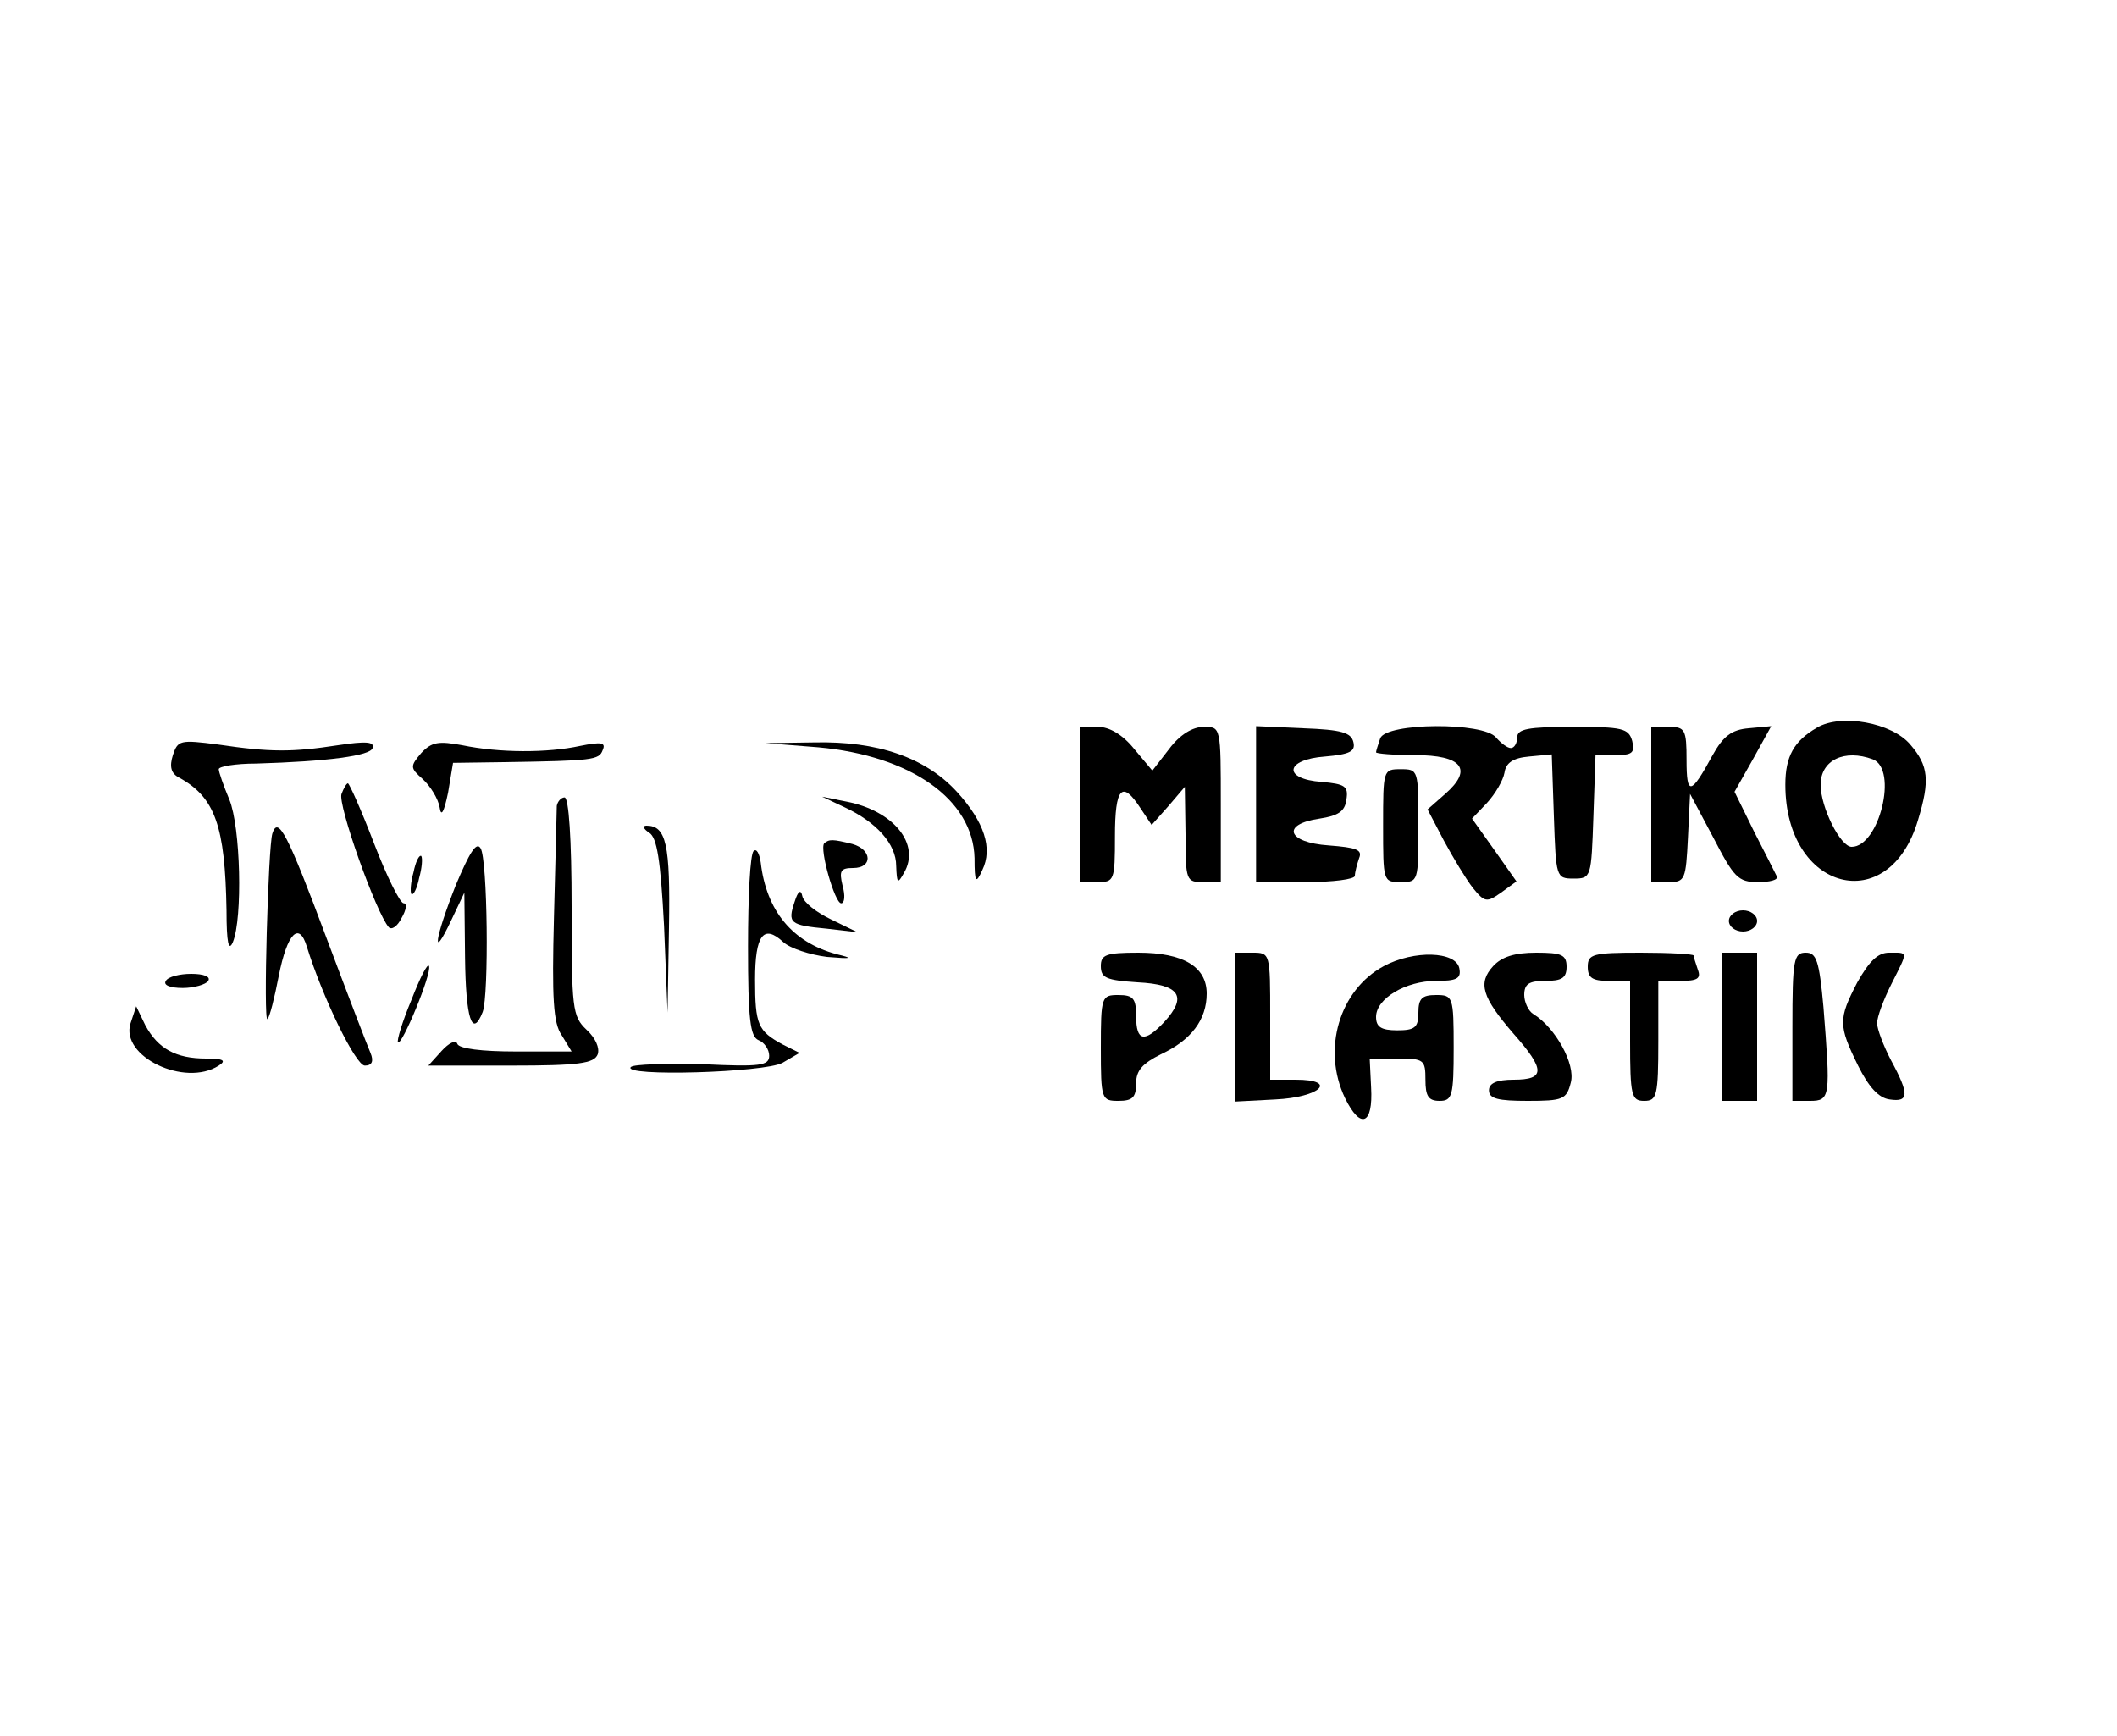
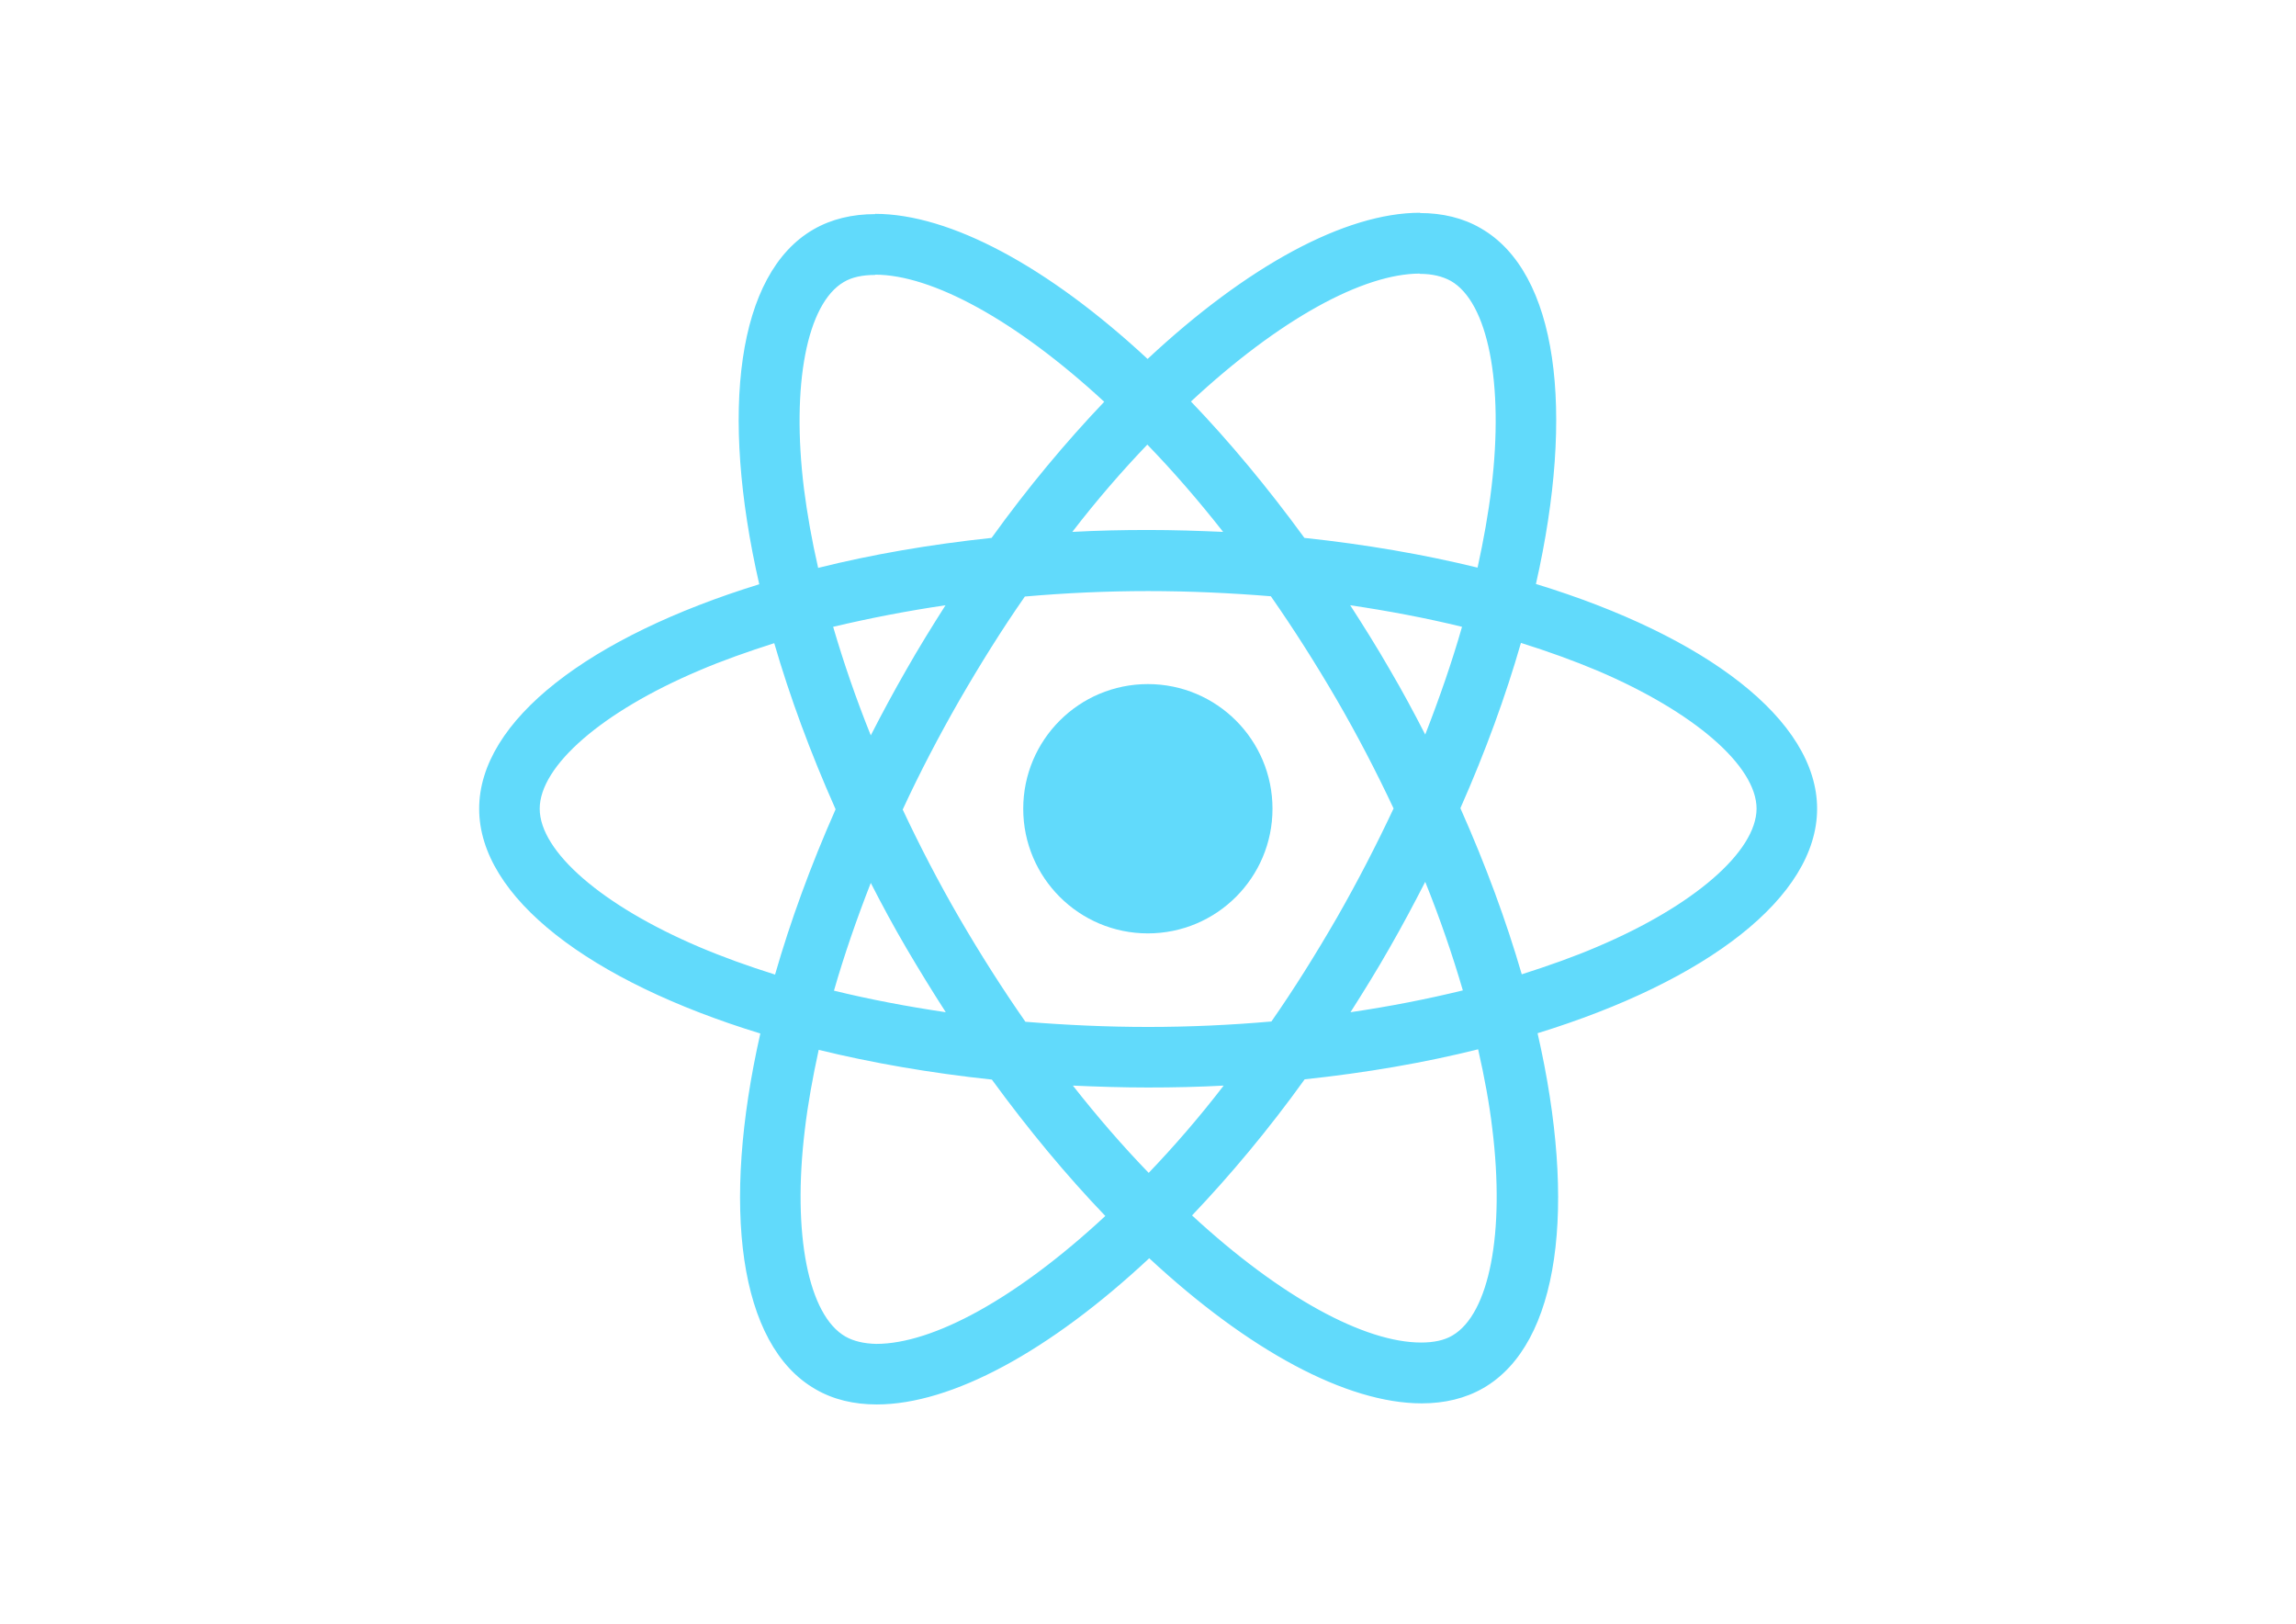
- <svg xmlns="http://www.w3.org/2000/svg" version="1.0" width="300pt" height="246pt" viewBox="0 0 300 246" preserveAspectRatio="xMidYMid meet">
-   <g transform="translate(0,246) scale(0.1,-0.1)" fill="#000000" stroke="none">
-     <path d="M2575 1429 c-33 -19 -45 -41 -45 -81 0 -151 147 -189 188 -50 17 56 15 77 -11 107 -26 31 -98 44 -132 24z m79 -45 c36 -14 9 -124 -30 -124 -16 0 -44 56 -44 88 0 35 34 51 74 36z" />
-     <path d="M1530 1320 l0 -110 25 0 c24 0 25 2 25 65 0 69 10 80 36 40 l16 -24 24 27 23 27 1 -67 c0 -66 1 -68 25 -68 l25 0 0 110 c0 110 0 110 -24 110 -16 0 -34 -11 -49 -31 l-24 -31 -26 31 c-16 20 -35 31 -51 31 l-26 0 0 -110z" />
-     <path d="M1780 1320 l0 -110 70 0 c39 0 70 4 70 9 0 5 3 16 6 25 5 12 -4 15 -43 18 -59 4 -68 30 -13 38 26 4 36 10 38 27 3 19 -2 22 -35 25 -56 4 -52 32 5 36 34 3 43 7 40 20 -3 14 -17 18 -71 20 l-67 3 0 -111z" />
-     <path d="M1956 1414 c-3 -9 -6 -18 -6 -20 0 -2 25 -4 55 -4 67 0 83 -20 43 -55 l-25 -22 23 -44 c13 -24 31 -54 41 -67 17 -21 20 -21 40 -7 l22 16 -31 44 -32 45 21 22 c12 13 23 32 25 43 2 14 12 21 35 23 l32 3 3 -88 c3 -86 3 -88 28 -88 25 0 25 2 28 88 l3 87 28 0 c24 0 28 3 24 20 -5 18 -14 20 -84 20 -64 0 -79 -3 -79 -15 0 -8 -4 -15 -9 -15 -5 0 -14 7 -21 15 -18 22 -155 21 -164 -1z" />
-     <path d="M2340 1320 l0 -110 25 0 c23 0 24 4 27 63 l3 62 33 -62 c29 -56 35 -63 63 -63 17 0 29 3 27 8 -2 4 -16 32 -32 63 l-28 57 26 46 26 47 -32 -3 c-24 -2 -36 -11 -51 -38 -31 -57 -37 -58 -37 -7 0 43 -2 47 -25 47 l-25 0 0 -110z" />
-     <path d="M245 1390 c-5 -16 -3 -26 9 -32 51 -28 65 -69 67 -188 0 -46 3 -59 9 -45 14 34 11 163 -5 202 -8 19 -15 39 -15 43 0 4 24 8 53 8 101 3 162 11 165 22 3 9 -9 10 -49 4 -65 -10 -96 -10 -170 1 -54 7 -57 6 -64 -15z" />
-     <path d="M597 1393 c-16 -19 -16 -21 2 -37 11 -10 22 -28 24 -40 2 -14 6 -8 12 21 l7 42 72 1 c126 2 135 3 140 17 5 11 -2 12 -32 6 -46 -10 -114 -10 -167 1 -33 6 -43 5 -58 -11z" />
-     <path d="M1160 1401 c131 -12 219 -74 221 -157 0 -35 2 -37 11 -17 15 31 3 68 -36 111 -45 49 -113 72 -202 70 l-69 -1 75 -6z" />
-     <path d="M1960 1290 c0 -79 0 -80 25 -80 25 0 25 1 25 80 0 79 0 80 -25 80 -25 0 -25 -1 -25 -80z" />
-     <path d="M484 1335 c-6 -14 49 -169 67 -189 4 -4 12 1 18 13 7 12 8 21 3 21 -5 0 -24 38 -42 85 -18 47 -35 85 -37 85 -2 0 -6 -7 -9 -15z" />
-     <path d="M789 1318 c0 -7 -2 -78 -4 -158 -3 -115 -1 -150 11 -167 l14 -23 -79 0 c-48 0 -81 4 -83 11 -2 6 -12 1 -22 -10 l-19 -21 117 0 c96 0 118 3 123 16 3 9 -3 23 -16 35 -20 19 -21 30 -21 174 0 97 -4 155 -10 155 -5 0 -10 -6 -11 -12z" />
-     <path d="M1197 1316 c45 -21 73 -52 73 -83 1 -25 2 -26 11 -10 24 41 -15 88 -81 101 l-35 7 32 -15z" />
-     <path d="M386 1279 c-6 -18 -13 -269 -7 -263 3 2 10 30 16 61 12 61 29 78 40 41 22 -71 69 -168 82 -168 10 0 13 6 8 18 -4 9 -32 82 -62 162 -56 150 -69 174 -77 149z" />
-     <path d="M920 1280 c11 -7 16 -38 21 -132 l5 -123 2 121 c2 118 -4 144 -32 144 -6 0 -4 -5 4 -10z" />
-     <path d="M646 1206 c-30 -76 -35 -110 -7 -51 l19 40 1 -92 c1 -86 10 -115 25 -77 9 24 7 217 -3 232 -6 10 -16 -7 -35 -52z" />
-     <path d="M1168 1265 c-7 -8 15 -85 24 -85 5 0 6 11 2 25 -5 21 -3 25 15 25 28 0 27 26 -1 34 -28 7 -33 7 -40 1z" />
-     <path d="M1068 1254 c-5 -4 -8 -65 -8 -135 0 -103 3 -128 15 -133 8 -3 15 -13 15 -22 0 -14 -12 -16 -94 -12 -52 1 -98 0 -102 -4 -14 -14 190 -8 215 6 l24 14 -24 12 c-35 19 -39 28 -39 92 0 63 12 79 40 53 10 -9 38 -18 62 -21 36 -3 38 -2 13 4 -62 17 -99 61 -107 130 -2 13 -6 20 -10 16z" />
-     <path d="M586 1224 c-4 -14 -5 -28 -3 -31 3 -2 8 8 11 23 4 14 5 28 3 31 -3 2 -8 -8 -11 -23z" />
-     <path d="M1126 1182 c-10 -30 -7 -33 46 -38 l43 -5 -37 18 c-21 10 -39 24 -41 33 -2 10 -6 8 -11 -8z" />
-     <path d="M2450 1155 c0 -8 9 -15 20 -15 11 0 20 7 20 15 0 8 -9 15 -20 15 -11 0 -20 -7 -20 -15z" />
-     <path d="M1560 1091 c0 -17 8 -20 52 -23 60 -3 71 -20 38 -56 -28 -30 -40 -28 -40 8 0 25 -4 30 -25 30 -24 0 -25 -2 -25 -75 0 -73 1 -75 25 -75 20 0 25 5 25 25 0 18 9 28 35 41 43 20 65 49 65 86 0 38 -33 58 -97 58 -46 0 -53 -3 -53 -19z" />
-     <path d="M1750 1005 l0 -106 57 3 c64 3 90 28 29 28 l-36 0 0 90 c0 89 0 90 -25 90 l-25 0 0 -105z" />
-     <path d="M1961 1091 c-63 -34 -88 -118 -55 -187 22 -45 40 -38 37 15 l-2 41 40 0 c37 0 39 -2 39 -30 0 -23 4 -30 20 -30 18 0 20 7 20 75 0 73 -1 75 -25 75 -20 0 -25 -5 -25 -25 0 -21 -5 -25 -30 -25 -23 0 -30 5 -30 19 0 26 42 51 85 51 29 0 36 3 33 18 -5 24 -64 26 -107 3z" />
-     <path d="M2116 1091 c-22 -24 -16 -44 29 -96 45 -51 45 -65 0 -65 -24 0 -35 -5 -35 -15 0 -12 13 -15 55 -15 50 0 55 2 61 26 7 26 -22 78 -53 97 -7 4 -13 17 -13 27 0 16 7 20 30 20 23 0 30 4 30 20 0 17 -7 20 -43 20 -31 0 -49 -6 -61 -19z" />
-     <path d="M2250 1090 c0 -16 7 -20 30 -20 l30 0 0 -85 c0 -78 2 -85 20 -85 18 0 20 7 20 85 l0 85 31 0 c24 0 30 3 25 16 -3 9 -6 18 -6 20 0 2 -34 4 -75 4 -68 0 -75 -2 -75 -20z" />
-     <path d="M2440 1005 l0 -105 25 0 25 0 0 105 0 105 -25 0 -25 0 0 -105z" />
-     <path d="M2540 1005 l0 -105 25 0 c29 0 29 6 19 133 -6 66 -10 77 -25 77 -17 0 -19 -9 -19 -105z" />
-     <path d="M2632 1068 c-27 -52 -27 -61 1 -118 15 -30 29 -46 45 -48 27 -4 28 7 2 55 -11 21 -20 45 -20 53 0 9 9 33 20 55 24 48 25 45 -3 45 -16 0 -28 -12 -45 -42z" />
-     <path d="M583 1043 c-13 -31 -21 -58 -19 -60 5 -6 48 97 44 108 -2 5 -13 -17 -25 -48z" />
-     <path d="M235 1070 c-4 -6 6 -10 24 -10 16 0 33 5 36 10 4 6 -6 10 -24 10 -16 0 -33 -4 -36 -10z" />
-     <path d="M185 1010 c-15 -47 77 -91 125 -60 11 7 7 10 -18 10 -43 0 -68 14 -86 47 l-13 27 -8 -24z" />
+ <svg xmlns="http://www.w3.org/2000/svg" viewBox="0 0 841.9 595.3">
+   <g fill="#61DAFB">
+     <path d="M666.3 296.5c0-32.5-40.7-63.3-103.1-82.4 14.4-63.6 8-114.2-20.2-130.4-6.5-3.8-14.1-5.6-22.4-5.6v22.3c4.6 0 8.3.9 11.4 2.6 13.6 7.8 19.5 37.5 14.9 75.7-1.1 9.4-2.9 19.3-5.1 29.4-19.6-4.8-41-8.5-63.5-10.9-13.5-18.5-27.5-35.3-41.6-50 32.6-30.3 63.2-46.9 84-46.9V78c-27.5 0-63.5 19.6-99.9 53.6-36.4-33.8-72.4-53.2-99.9-53.2v22.3c20.7 0 51.4 16.5 84 46.6-14 14.7-28 31.4-41.3 49.9-22.6 2.4-44 6.1-63.6 11-2.3-10-4-19.7-5.2-29-4.7-38.2 1.1-67.9 14.6-75.8 3-1.8 6.9-2.6 11.5-2.6V78.5c-8.4 0-16 1.8-22.6 5.6-28.1 16.2-34.4 66.7-19.9 130.1-62.2 19.2-102.7 49.9-102.7 82.3 0 32.5 40.7 63.3 103.1 82.4-14.4 63.6-8 114.2 20.2 130.4 6.5 3.8 14.1 5.6 22.5 5.6 27.5 0 63.5-19.6 99.9-53.6 36.4 33.8 72.4 53.2 99.9 53.2 8.4 0 16-1.8 22.6-5.6 28.1-16.2 34.4-66.7 19.9-130.1 62-19.1 102.5-49.9 102.5-82.3zm-130.2-66.7c-3.7 12.9-8.3 26.2-13.5 39.5-4.1-8-8.4-16-13.1-24-4.6-8-9.5-15.8-14.4-23.4 14.2 2.1 27.9 4.7 41 7.9zm-45.8 106.5c-7.8 13.5-15.8 26.3-24.1 38.2-14.9 1.3-30 2-45.2 2-15.1 0-30.2-.7-45-1.9-8.3-11.9-16.4-24.6-24.2-38-7.6-13.1-14.5-26.4-20.8-39.8 6.2-13.4 13.2-26.8 20.7-39.9 7.8-13.5 15.8-26.3 24.1-38.2 14.9-1.3 30-2 45.2-2 15.1 0 30.2.7 45 1.9 8.3 11.9 16.4 24.6 24.2 38 7.6 13.1 14.5 26.4 20.8 39.8-6.3 13.4-13.2 26.8-20.7 39.9zm32.3-13c5.4 13.4 10 26.8 13.8 39.8-13.1 3.2-26.9 5.9-41.2 8 4.9-7.7 9.8-15.6 14.4-23.7 4.6-8 8.9-16.1 13-24.1zM421.2 430c-9.3-9.6-18.6-20.3-27.8-32 9 .4 18.2.7 27.5.7 9.4 0 18.7-.2 27.8-.7-9 11.7-18.3 22.4-27.5 32zm-74.4-58.9c-14.2-2.1-27.9-4.7-41-7.9 3.7-12.9 8.3-26.2 13.5-39.5 4.1 8 8.4 16 13.1 24 4.7 8 9.5 15.8 14.4 23.4zM420.7 163c9.3 9.6 18.6 20.3 27.8 32-9-.4-18.2-.7-27.5-.7-9.4 0-18.7.2-27.8.7 9-11.7 18.3-22.4 27.5-32zm-74 58.9c-4.9 7.7-9.8 15.6-14.4 23.7-4.6 8-8.9 16-13 24-5.4-13.4-10-26.8-13.8-39.8 13.1-3.1 26.9-5.8 41.2-7.9zm-90.5 125.2c-35.4-15.1-58.3-34.9-58.3-50.6 0-15.7 22.9-35.6 58.3-50.6 8.6-3.7 18-7 27.7-10.1 5.7 19.6 13.2 40 22.5 60.9-9.2 20.8-16.6 41.1-22.2 60.6-9.9-3.1-19.3-6.5-28-10.2zM310 490c-13.6-7.8-19.5-37.5-14.9-75.7 1.1-9.4 2.9-19.3 5.1-29.4 19.6 4.8 41 8.5 63.5 10.9 13.5 18.5 27.5 35.3 41.6 50-32.6 30.3-63.2 46.9-84 46.9-4.5-.1-8.3-1-11.3-2.7zm237.2-76.2c4.7 38.2-1.1 67.9-14.6 75.8-3 1.8-6.9 2.6-11.5 2.6-20.7 0-51.4-16.5-84-46.6 14-14.7 28-31.4 41.3-49.9 22.6-2.4 44-6.1 63.6-11 2.3 10.1 4.1 19.8 5.2 29.1zm38.5-66.7c-8.6 3.7-18 7-27.7 10.1-5.7-19.6-13.2-40-22.5-60.9 9.2-20.8 16.6-41.1 22.2-60.6 9.9 3.1 19.3 6.5 28.1 10.2 35.4 15.1 58.3 34.9 58.3 50.6-.1 15.7-23 35.6-58.4 50.6zM320.8 78.4z" />
+     <circle cx="420.9" cy="296.5" r="45.7" />
+     <path d="M520.5 78.1z" />
  </g>
</svg>
